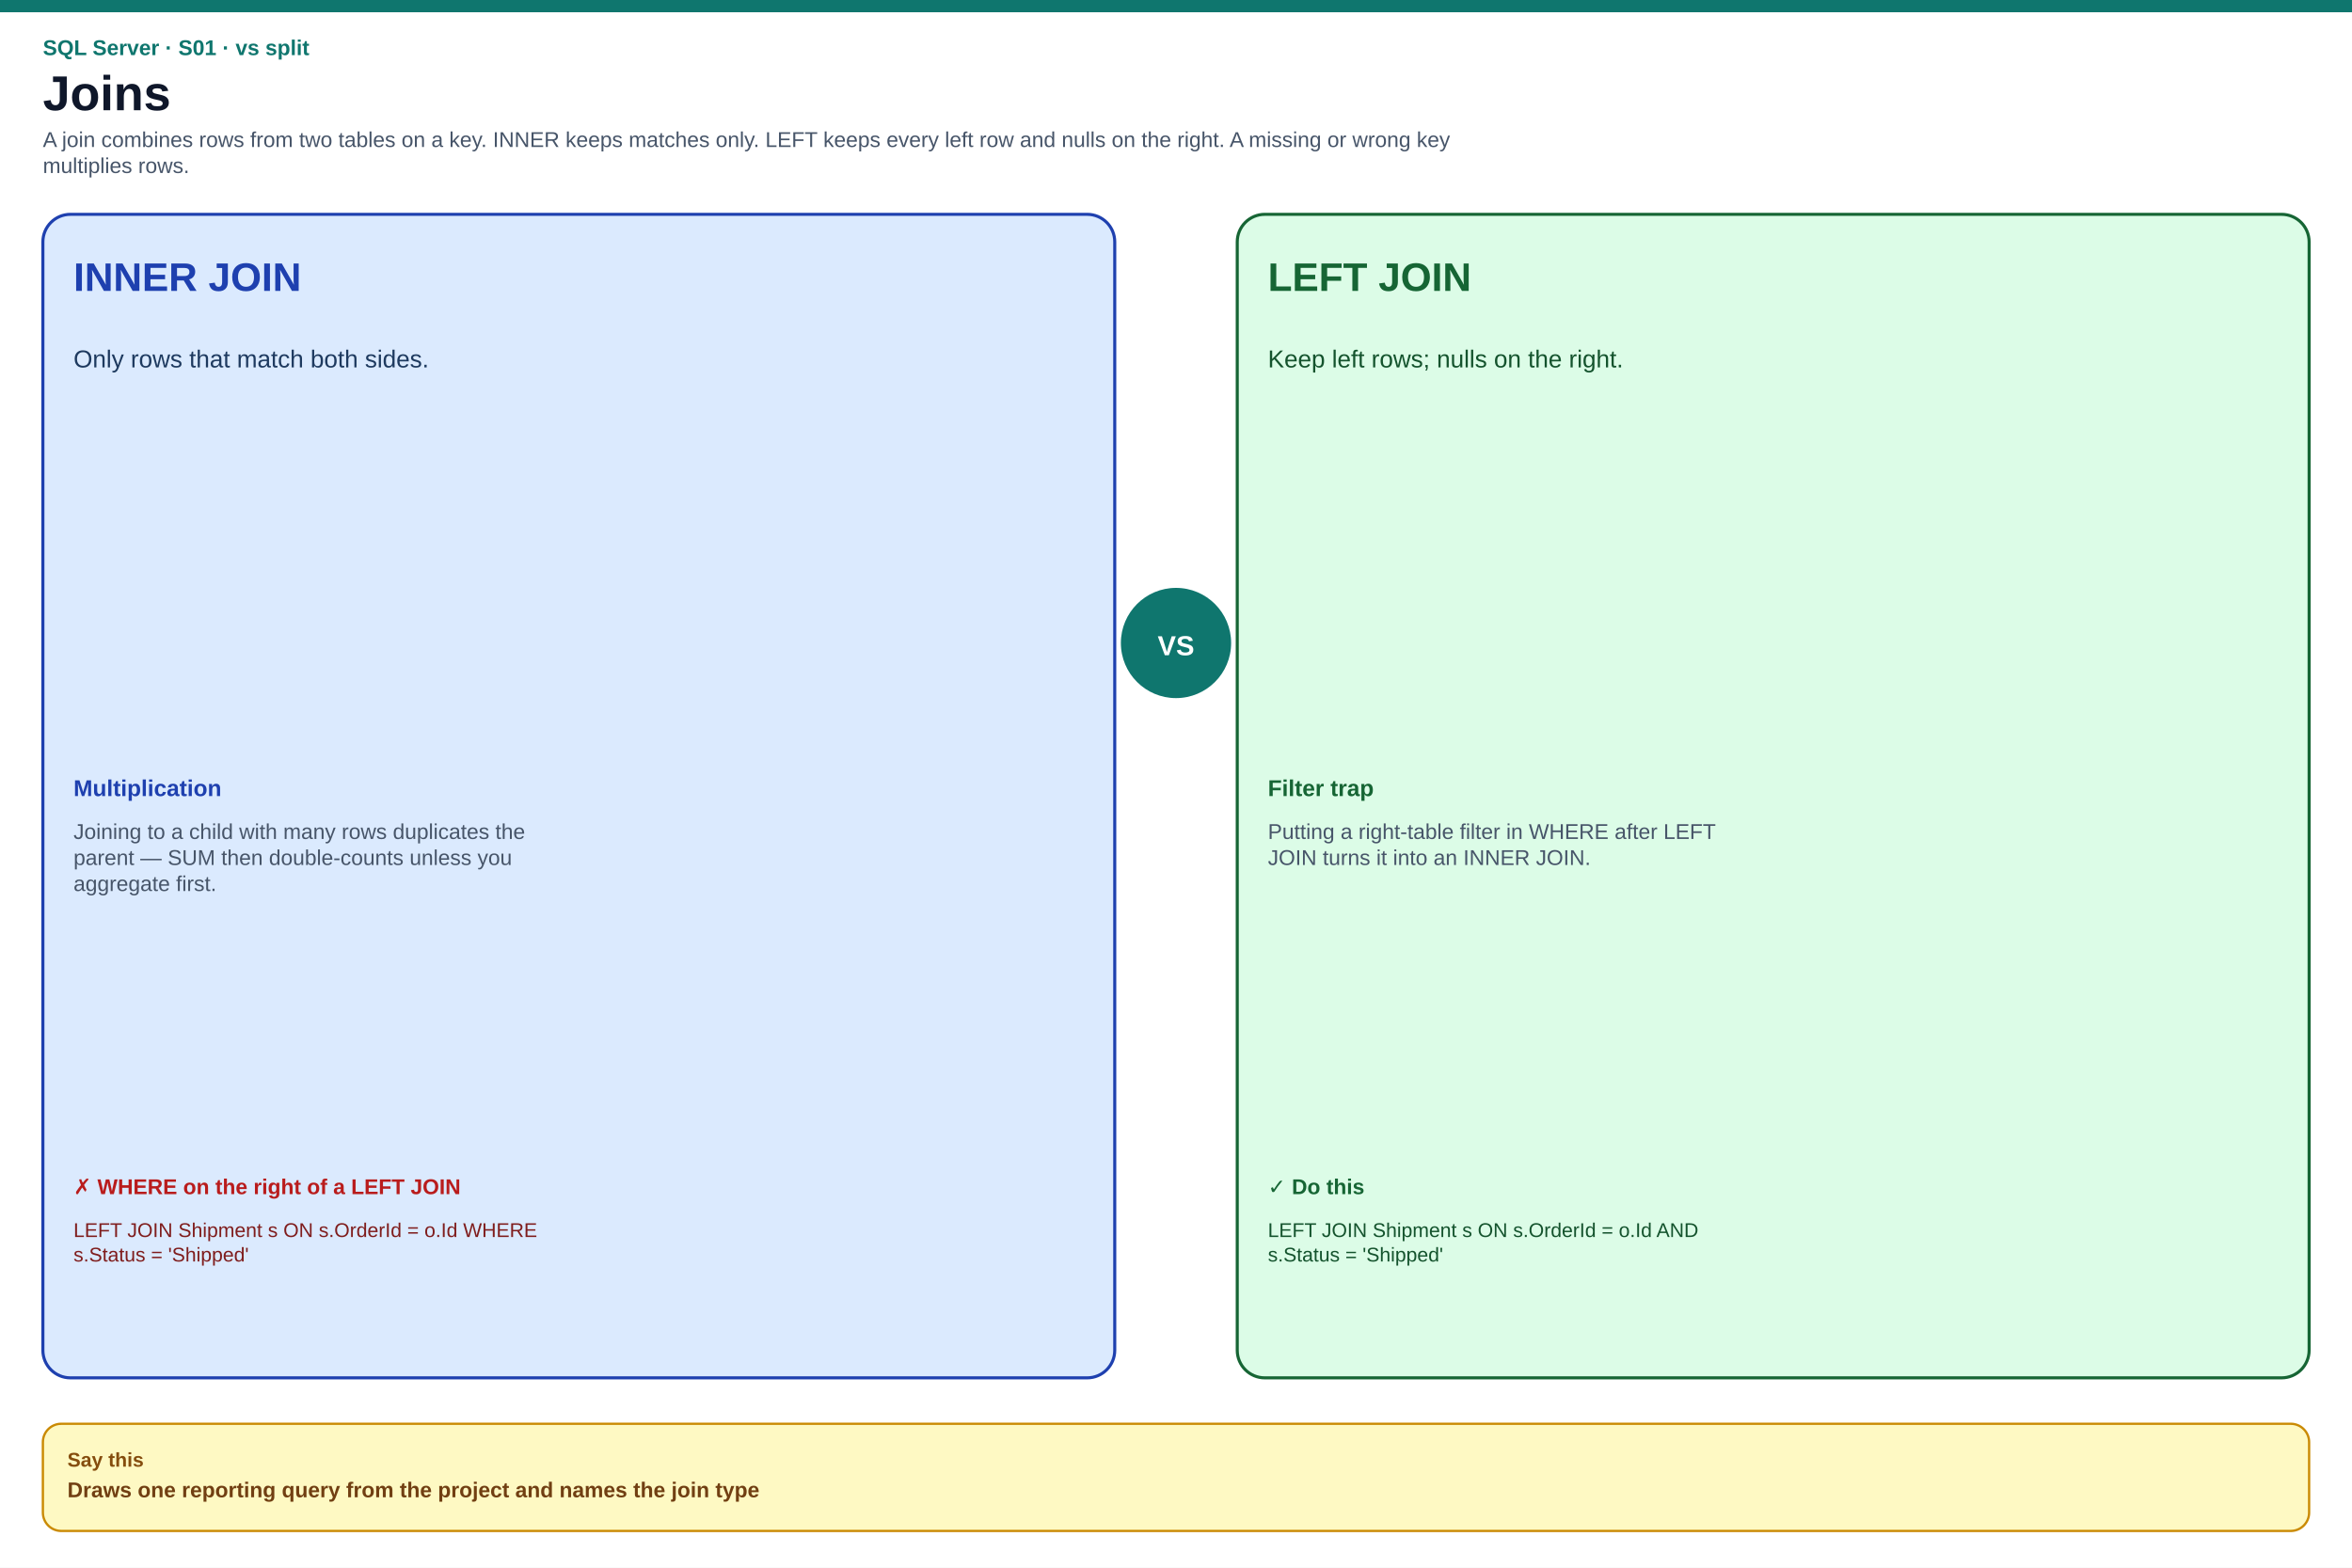
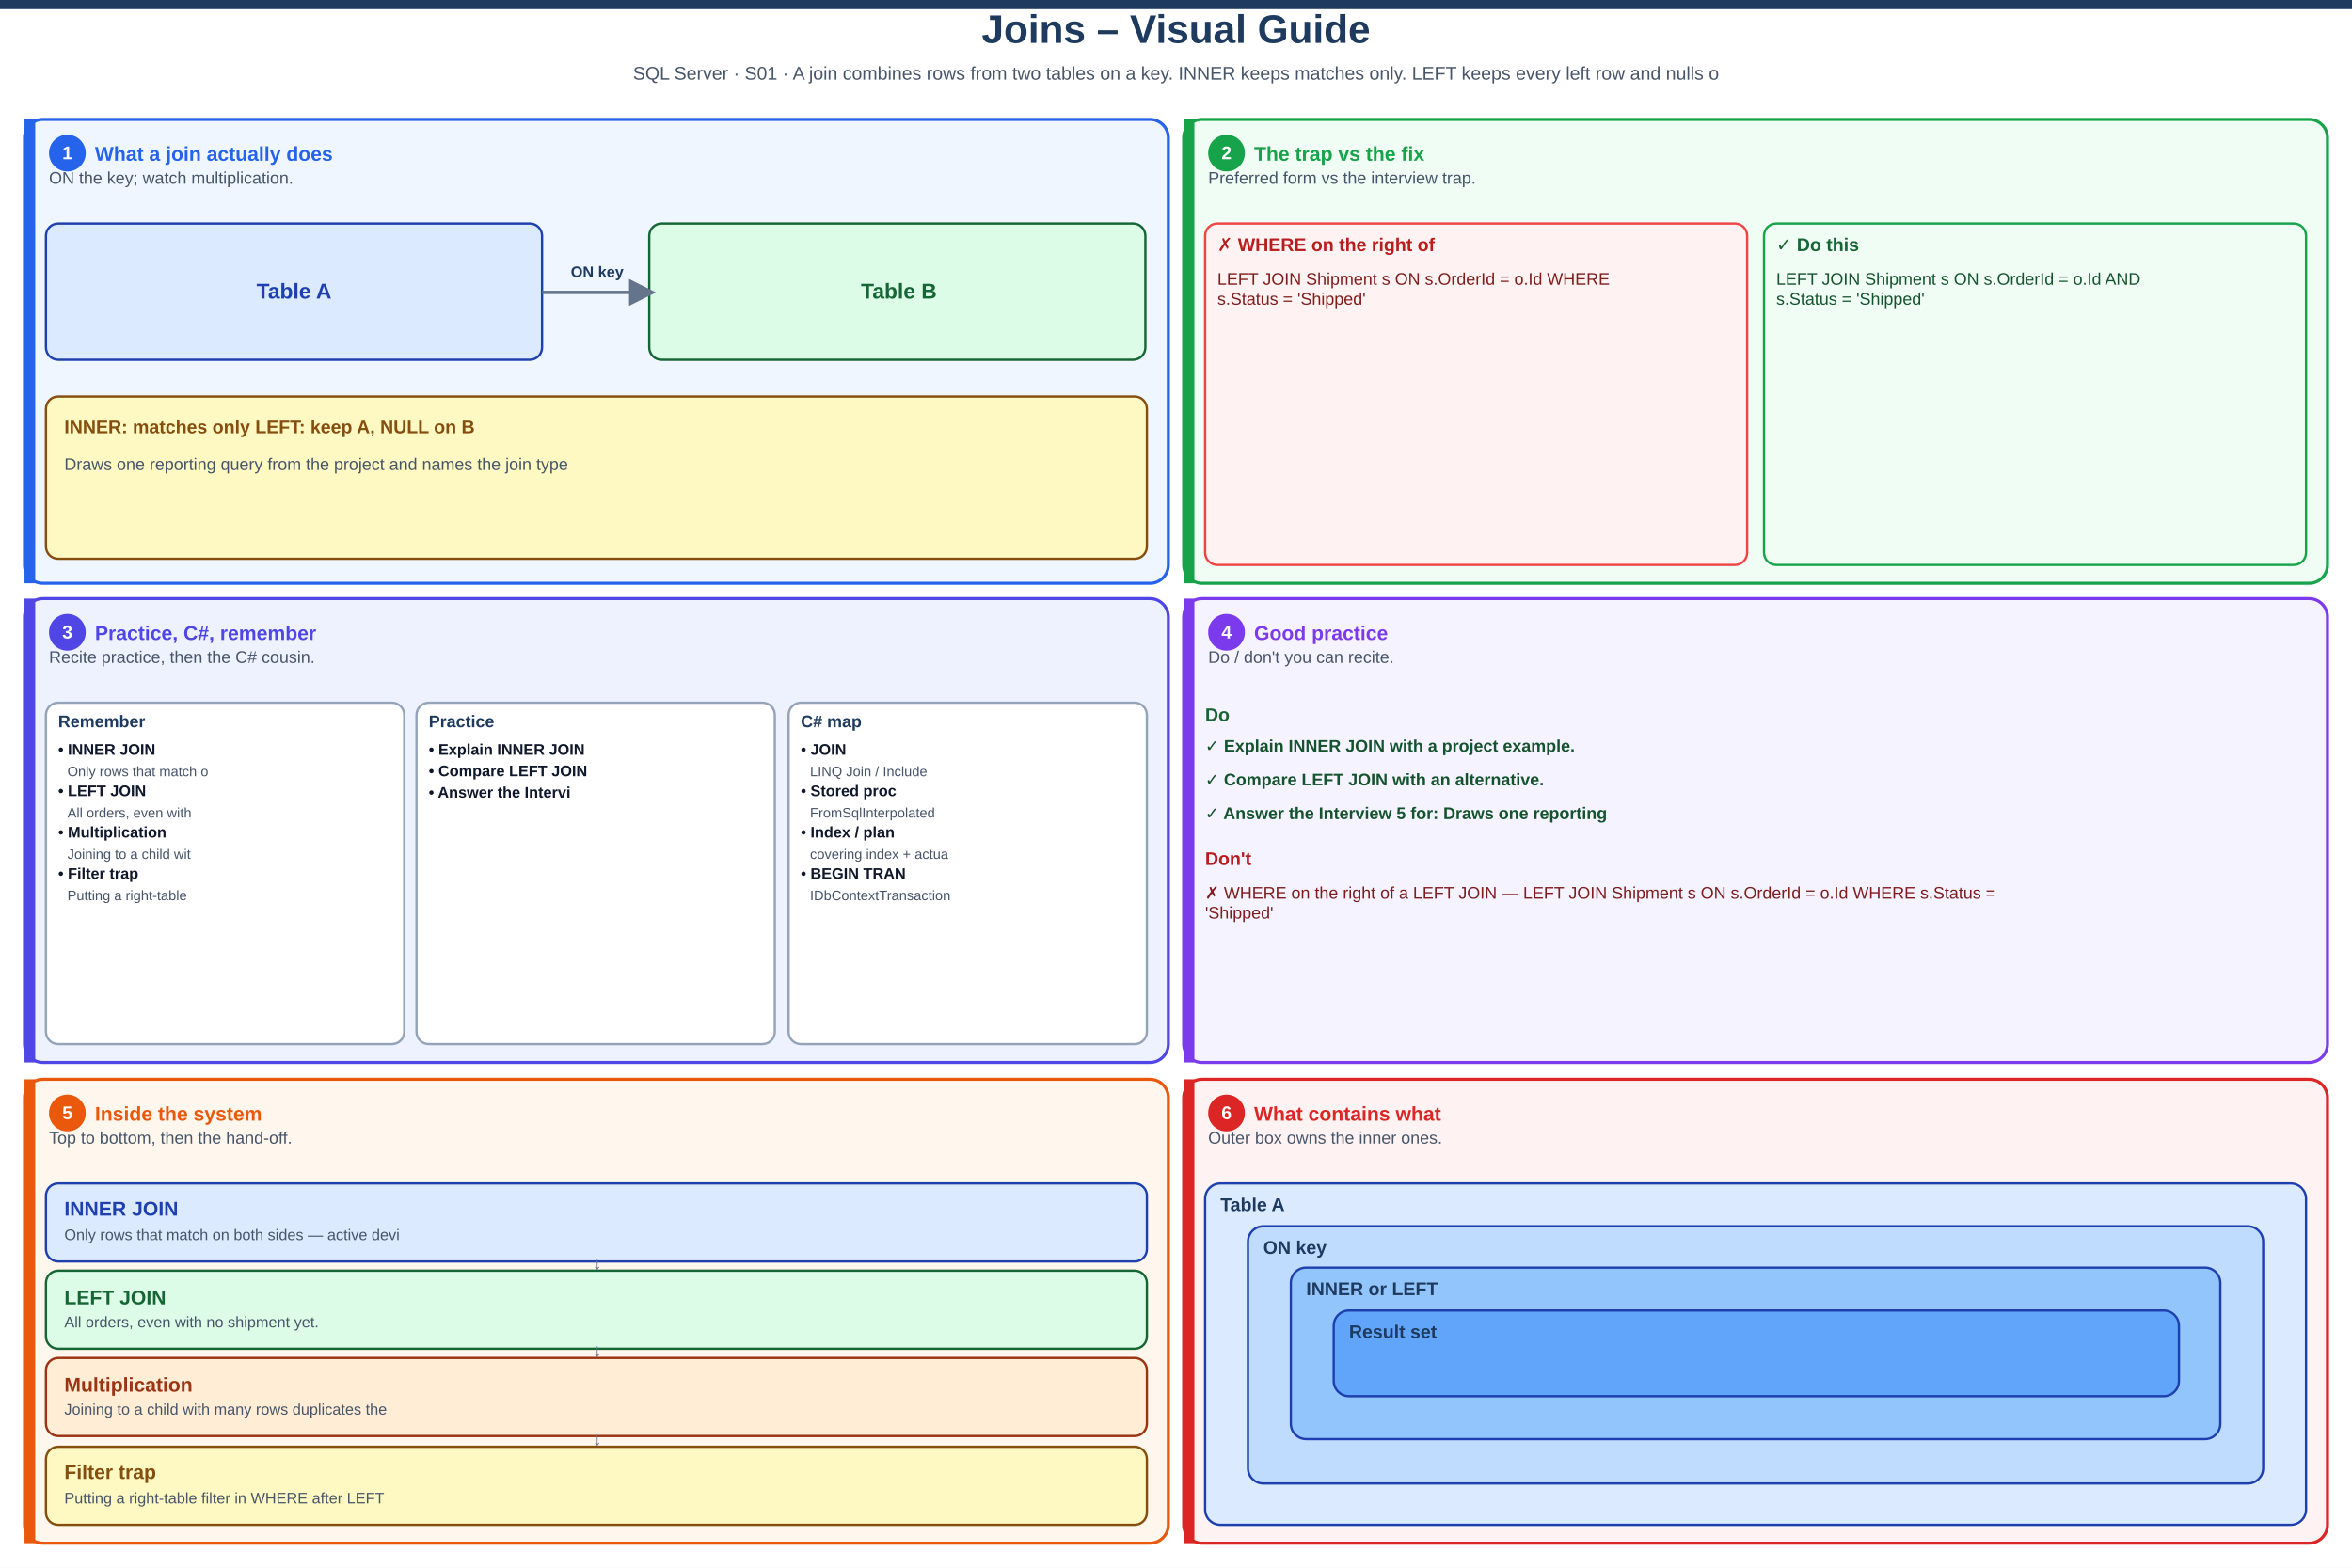
<svg xmlns="http://www.w3.org/2000/svg" width="1536" height="1024" viewBox="0 0 1536 1024">
  <defs>
    <marker id="arrow" markerWidth="8" markerHeight="8" refX="6" refY="4" orient="auto">
      <path d="M0,0 L8,4 L0,8 z" fill="#64748b" />
    </marker>
  </defs>
  <rect x="0" y="0" width="1536" height="1024" rx="0" fill="#ffffff" />
-   <rect x="0" y="0" width="1536" height="8" rx="0" fill="#0f766e" />
-   <text x="28" y="36" fill="#0f766e" font-size="14" font-weight="700" text-anchor="start" font-family="Segoe UI,Arial,sans-serif">SQL Server  ·  S01  ·  vs split</text>
-   <text x="28" y="72" fill="#0f172a" font-size="32" font-weight="800" text-anchor="start" font-family="Segoe UI,Arial,sans-serif">Joins</text>
-   <text x="28" y="96" fill="#475569" font-size="14" font-weight="500" text-anchor="start" font-family="Segoe UI,Arial,sans-serif">
-     <tspan x="28" dy="0">A join combines rows from two tables on a key. INNER keeps matches only. LEFT keeps every left row and nulls on the right. A missing or wrong key</tspan>
-     <tspan x="28" dy="17">multiplies rows.</tspan>
+   <rect x="0" y="0" width="1536" height="6" rx="0" fill="#1e3a5f" />
+   <text x="768" y="28" fill="#1e3a5f" font-size="26" font-weight="800" text-anchor="middle" font-family="Segoe UI,Arial,sans-serif">Joins  –  Visual Guide</text>
+   <text x="768" y="52" fill="#475569" font-size="12" font-weight="500" text-anchor="middle" font-family="Segoe UI,Arial,sans-serif">SQL Server  ·  S01  ·  A join combines rows from two tables on a key. INNER keeps matches only. LEFT keeps every left row and nulls o</text>
+   <rect x="16" y="78" width="747" height="303" rx="12" fill="#eff6ff" stroke="#2563eb" stroke-width="2" />
+   <rect x="16" y="78" width="7" height="303" rx="0" fill="#2563eb" />
+   <circle cx="44" cy="100" r="12" fill="#2563eb" />
+   <text x="44" y="104" fill="#fff" font-size="12" font-weight="800" text-anchor="middle" font-family="Segoe UI,Arial,sans-serif">1</text>
+   <text x="62" y="105" fill="#2563eb" font-size="13" font-weight="800" text-anchor="start" font-family="Segoe UI,Arial,sans-serif">What a join actually does</text>
+   <text x="32" y="120" fill="#475569" font-size="11" font-weight="500" text-anchor="start" font-family="Segoe UI,Arial,sans-serif">
+     <tspan x="32" dy="0">ON the key; watch multiplication.</tspan>
  </text>
-   <rect x="28" y="140" width="700" height="760" rx="18" fill="#dbeafe" stroke="#1e40af" stroke-width="2" />
-   <rect x="808" y="140" width="700" height="760" rx="18" fill="#dcfce7" stroke="#166534" stroke-width="2" />
-   <circle cx="768" cy="420" r="36" fill="#0f766e" />
-   <text x="768" y="428" fill="#fff" font-size="18" font-weight="800" text-anchor="middle" font-family="Segoe UI,Arial,sans-serif">VS</text>
-   <text x="48" y="190" fill="#1e40af" font-size="26" font-weight="800" text-anchor="start" font-family="Segoe UI,Arial,sans-serif">INNER JOIN</text>
-   <text x="48" y="240" fill="#1e3a5f" font-size="16" font-weight="500" text-anchor="start" font-family="Segoe UI,Arial,sans-serif">
-     <tspan x="48" dy="0">Only rows that match both sides.</tspan>
+   <rect x="30" y="146" width="324" height="89" rx="8" fill="#dbeafe" stroke="#1e40af" stroke-width="1.5" />
+   <text x="192" y="195" fill="#1e40af" font-size="14" font-weight="800" text-anchor="middle" font-family="Segoe UI,Arial,sans-serif">Table A</text>
+   <rect x="424" y="146" width="324" height="89" rx="8" fill="#dcfce7" stroke="#166534" stroke-width="1.5" />
+   <text x="587" y="195" fill="#166534" font-size="14" font-weight="800" text-anchor="middle" font-family="Segoe UI,Arial,sans-serif">Table B</text>
+   <line x1="354" y1="191" x2="424" y2="191" stroke="#64748b" stroke-width="2.2" marker-end="url(#arrow)" />
+   <text x="390" y="181" fill="#1e3a5f" font-size="10" font-weight="800" text-anchor="middle" font-family="Segoe UI,Arial,sans-serif">ON key</text>
+   <rect x="30" y="259" width="719" height="106" rx="8" fill="#fef9c3" stroke="#854d0e" stroke-width="1.5" />
+   <text x="42" y="283" fill="#854d0e" font-size="12" font-weight="700" text-anchor="start" font-family="Segoe UI,Arial,sans-serif">INNER: matches only    LEFT: keep A, NULL on B</text>
+   <text x="42" y="307" fill="#475569" font-size="11" font-weight="500" text-anchor="start" font-family="Segoe UI,Arial,sans-serif">
+     <tspan x="42" dy="0">Draws one reporting query from the project and names the join type</tspan>
  </text>
-   <text x="828" y="190" fill="#166534" font-size="26" font-weight="800" text-anchor="start" font-family="Segoe UI,Arial,sans-serif">LEFT JOIN</text>
-   <text x="828" y="240" fill="#14532d" font-size="16" font-weight="500" text-anchor="start" font-family="Segoe UI,Arial,sans-serif">
-     <tspan x="828" dy="0">Keep left rows; nulls on the right.</tspan>
+   <rect x="773" y="78" width="747" height="303" rx="12" fill="#f0fdf4" stroke="#16a34a" stroke-width="2" />
+   <rect x="773" y="78" width="7" height="303" rx="0" fill="#16a34a" />
+   <circle cx="801" cy="100" r="12" fill="#16a34a" />
+   <text x="801" y="104" fill="#fff" font-size="12" font-weight="800" text-anchor="middle" font-family="Segoe UI,Arial,sans-serif">2</text>
+   <text x="819" y="105" fill="#16a34a" font-size="13" font-weight="800" text-anchor="start" font-family="Segoe UI,Arial,sans-serif">The trap vs the fix</text>
+   <text x="789" y="120" fill="#475569" font-size="11" font-weight="500" text-anchor="start" font-family="Segoe UI,Arial,sans-serif">
+     <tspan x="789" dy="0">Preferred form vs the interview trap.</tspan>
  </text>
-   <text x="48" y="520" fill="#1e40af" font-size="15" font-weight="800" text-anchor="start" font-family="Segoe UI,Arial,sans-serif">Multiplication</text>
-   <text x="48" y="548" fill="#475569" font-size="14" font-weight="500" text-anchor="start" font-family="Segoe UI,Arial,sans-serif">
-     <tspan x="48" dy="0">Joining to a child with many rows duplicates the</tspan>
-     <tspan x="48" dy="17">parent — SUM then double-counts unless you</tspan>
-     <tspan x="48" dy="17">aggregate first.</tspan>
+   <rect x="787" y="146" width="354" height="223" rx="8" fill="#fef2f2" stroke="#ef4444" stroke-width="1.5" />
+   <text x="795" y="164" fill="#b91c1c" font-size="12" font-weight="800" text-anchor="start" font-family="Segoe UI,Arial,sans-serif">✗  WHERE on the right of </text>
+   <text x="795" y="186" fill="#7f1d1d" font-size="11" font-weight="500" text-anchor="start" font-family="Segoe UI,Arial,sans-serif">
+     <tspan x="795" dy="0">LEFT JOIN Shipment s ON s.OrderId = o.Id WHERE</tspan>
+     <tspan x="795" dy="13">s.Status = 'Shipped'</tspan>
  </text>
-   <text x="828" y="520" fill="#166534" font-size="15" font-weight="800" text-anchor="start" font-family="Segoe UI,Arial,sans-serif">Filter trap</text>
-   <text x="828" y="548" fill="#475569" font-size="14" font-weight="500" text-anchor="start" font-family="Segoe UI,Arial,sans-serif">
-     <tspan x="828" dy="0">Putting a right-table filter in WHERE after LEFT</tspan>
-     <tspan x="828" dy="17">JOIN turns it into an INNER JOIN.</tspan>
+   <rect x="1152" y="146" width="354" height="223" rx="8" fill="#f0fdf4" stroke="#16a34a" stroke-width="1.5" />
+   <text x="1160" y="164" fill="#166534" font-size="12" font-weight="800" text-anchor="start" font-family="Segoe UI,Arial,sans-serif">✓  Do this</text>
+   <text x="1160" y="186" fill="#14532d" font-size="11" font-weight="500" text-anchor="start" font-family="Segoe UI,Arial,sans-serif">
+     <tspan x="1160" dy="0">LEFT JOIN Shipment s ON s.OrderId = o.Id AND</tspan>
+     <tspan x="1160" dy="13">s.Status = 'Shipped'</tspan>
  </text>
-   <text x="48" y="780" fill="#b91c1c" font-size="14" font-weight="800" text-anchor="start" font-family="Segoe UI,Arial,sans-serif">✗  WHERE on the right of a LEFT JOIN</text>
-   <text x="48" y="808" fill="#7f1d1d" font-size="13" font-weight="500" text-anchor="start" font-family="Segoe UI,Arial,sans-serif">
-     <tspan x="48" dy="0">LEFT JOIN Shipment s ON s.OrderId = o.Id WHERE</tspan>
-     <tspan x="48" dy="16">s.Status = 'Shipped'</tspan>
+   <rect x="16" y="391" width="747" height="303" rx="12" fill="#eef2ff" stroke="#4f46e5" stroke-width="2" />
+   <rect x="16" y="391" width="7" height="303" rx="0" fill="#4f46e5" />
+   <circle cx="44" cy="413" r="12" fill="#4f46e5" />
+   <text x="44" y="417" fill="#fff" font-size="12" font-weight="800" text-anchor="middle" font-family="Segoe UI,Arial,sans-serif">3</text>
+   <text x="62" y="418" fill="#4f46e5" font-size="13" font-weight="800" text-anchor="start" font-family="Segoe UI,Arial,sans-serif">Practice, C#, remember</text>
+   <text x="32" y="433" fill="#475569" font-size="11" font-weight="500" text-anchor="start" font-family="Segoe UI,Arial,sans-serif">
+     <tspan x="32" dy="0">Recite practice, then the C# cousin.</tspan>
  </text>
-   <text x="828" y="780" fill="#166534" font-size="14" font-weight="800" text-anchor="start" font-family="Segoe UI,Arial,sans-serif">✓  Do this</text>
-   <text x="828" y="808" fill="#14532d" font-size="13" font-weight="500" text-anchor="start" font-family="Segoe UI,Arial,sans-serif">
-     <tspan x="828" dy="0">LEFT JOIN Shipment s ON s.OrderId = o.Id AND</tspan>
-     <tspan x="828" dy="16">s.Status = 'Shipped'</tspan>
+   <rect x="30" y="459" width="234" height="223" rx="8" fill="#fff" stroke="#94a3b8" stroke-width="1.5" />
+   <text x="38" y="475" fill="#1e3a5f" font-size="11" font-weight="800" text-anchor="start" font-family="Segoe UI,Arial,sans-serif">Remember</text>
+   <text x="38" y="493" fill="#0f172a" font-size="10" font-weight="700" text-anchor="start" font-family="Segoe UI,Arial,sans-serif">• INNER JOIN</text>
+   <text x="44" y="507" fill="#475569" font-size="9" font-weight="500" text-anchor="start" font-family="Segoe UI,Arial,sans-serif">Only rows that match o</text>
+   <text x="38" y="520" fill="#0f172a" font-size="10" font-weight="700" text-anchor="start" font-family="Segoe UI,Arial,sans-serif">• LEFT JOIN</text>
+   <text x="44" y="534" fill="#475569" font-size="9" font-weight="500" text-anchor="start" font-family="Segoe UI,Arial,sans-serif">All orders, even with </text>
+   <text x="38" y="547" fill="#0f172a" font-size="10" font-weight="700" text-anchor="start" font-family="Segoe UI,Arial,sans-serif">• Multiplication</text>
+   <text x="44" y="561" fill="#475569" font-size="9" font-weight="500" text-anchor="start" font-family="Segoe UI,Arial,sans-serif">Joining to a child wit</text>
+   <text x="38" y="574" fill="#0f172a" font-size="10" font-weight="700" text-anchor="start" font-family="Segoe UI,Arial,sans-serif">• Filter trap</text>
+   <text x="44" y="588" fill="#475569" font-size="9" font-weight="500" text-anchor="start" font-family="Segoe UI,Arial,sans-serif">Putting a right-table </text>
+   <rect x="272" y="459" width="234" height="223" rx="8" fill="#fff" stroke="#94a3b8" stroke-width="1.5" />
+   <text x="280" y="475" fill="#1e3a5f" font-size="11" font-weight="800" text-anchor="start" font-family="Segoe UI,Arial,sans-serif">Practice</text>
+   <text x="280" y="493" fill="#0f172a" font-size="10" font-weight="700" text-anchor="start" font-family="Segoe UI,Arial,sans-serif">• Explain INNER JOIN</text>
+   <text x="280" y="507" fill="#0f172a" font-size="10" font-weight="700" text-anchor="start" font-family="Segoe UI,Arial,sans-serif">• Compare LEFT JOIN </text>
+   <text x="280" y="521" fill="#0f172a" font-size="10" font-weight="700" text-anchor="start" font-family="Segoe UI,Arial,sans-serif">• Answer the Intervi</text>
+   <rect x="515" y="459" width="234" height="223" rx="8" fill="#fff" stroke="#94a3b8" stroke-width="1.5" />
+   <text x="523" y="475" fill="#1e3a5f" font-size="11" font-weight="800" text-anchor="start" font-family="Segoe UI,Arial,sans-serif">C# map</text>
+   <text x="523" y="493" fill="#0f172a" font-size="10" font-weight="700" text-anchor="start" font-family="Segoe UI,Arial,sans-serif">• JOIN</text>
+   <text x="529" y="507" fill="#475569" font-size="9" font-weight="500" text-anchor="start" font-family="Segoe UI,Arial,sans-serif">LINQ Join / Include</text>
+   <text x="523" y="520" fill="#0f172a" font-size="10" font-weight="700" text-anchor="start" font-family="Segoe UI,Arial,sans-serif">• Stored proc</text>
+   <text x="529" y="534" fill="#475569" font-size="9" font-weight="500" text-anchor="start" font-family="Segoe UI,Arial,sans-serif">FromSqlInterpolated</text>
+   <text x="523" y="547" fill="#0f172a" font-size="10" font-weight="700" text-anchor="start" font-family="Segoe UI,Arial,sans-serif">• Index / plan</text>
+   <text x="529" y="561" fill="#475569" font-size="9" font-weight="500" text-anchor="start" font-family="Segoe UI,Arial,sans-serif">covering index + actua</text>
+   <text x="523" y="574" fill="#0f172a" font-size="10" font-weight="700" text-anchor="start" font-family="Segoe UI,Arial,sans-serif">• BEGIN TRAN</text>
+   <text x="529" y="588" fill="#475569" font-size="9" font-weight="500" text-anchor="start" font-family="Segoe UI,Arial,sans-serif">IDbContextTransaction</text>
+   <rect x="773" y="391" width="747" height="303" rx="12" fill="#f5f3ff" stroke="#7c3aed" stroke-width="2" />
+   <rect x="773" y="391" width="7" height="303" rx="0" fill="#7c3aed" />
+   <circle cx="801" cy="413" r="12" fill="#7c3aed" />
+   <text x="801" y="417" fill="#fff" font-size="12" font-weight="800" text-anchor="middle" font-family="Segoe UI,Arial,sans-serif">4</text>
+   <text x="819" y="418" fill="#7c3aed" font-size="13" font-weight="800" text-anchor="start" font-family="Segoe UI,Arial,sans-serif">Good practice</text>
+   <text x="789" y="433" fill="#475569" font-size="11" font-weight="500" text-anchor="start" font-family="Segoe UI,Arial,sans-serif">
+     <tspan x="789" dy="0">Do / don't you can recite.</tspan>
  </text>
-   <rect x="28" y="930" width="1480" height="70" rx="12" fill="#fef9c3" stroke="#ca8a04" stroke-width="1.5" />
-   <text x="44" y="958" fill="#854d0e" font-size="13" font-weight="800" text-anchor="start" font-family="Segoe UI,Arial,sans-serif">Say this</text>
-   <text x="44" y="978" fill="#713f12" font-size="14" font-weight="600" text-anchor="start" font-family="Segoe UI,Arial,sans-serif">
-     <tspan x="44" dy="0">Draws one reporting query from the project and names the join type</tspan>
+   <text x="787" y="471" fill="#166534" font-size="12" font-weight="800" text-anchor="start" font-family="Segoe UI,Arial,sans-serif">Do</text>
+   <text x="787" y="491" fill="#14532d" font-size="11" font-weight="600" text-anchor="start" font-family="Segoe UI,Arial,sans-serif">✓  Explain INNER JOIN with a project example.</text>
+   <text x="787" y="513" fill="#14532d" font-size="11" font-weight="600" text-anchor="start" font-family="Segoe UI,Arial,sans-serif">✓  Compare LEFT JOIN with an alternative.</text>
+   <text x="787" y="535" fill="#14532d" font-size="11" font-weight="600" text-anchor="start" font-family="Segoe UI,Arial,sans-serif">✓  Answer the Interview 5 for: Draws one reporting </text>
+   <text x="787" y="565" fill="#b91c1c" font-size="12" font-weight="800" text-anchor="start" font-family="Segoe UI,Arial,sans-serif">Don't</text>
+   <text x="787" y="587" fill="#7f1d1d" font-size="11" font-weight="500" text-anchor="start" font-family="Segoe UI,Arial,sans-serif">
+     <tspan x="787" dy="0">✗ WHERE on the right of a LEFT JOIN — LEFT JOIN Shipment s ON s.OrderId = o.Id WHERE s.Status =</tspan>
+     <tspan x="787" dy="13">'Shipped'</tspan>
  </text>
+   <rect x="16" y="705" width="747" height="303" rx="12" fill="#fff7ed" stroke="#ea580c" stroke-width="2" />
+   <rect x="16" y="705" width="7" height="303" rx="0" fill="#ea580c" />
+   <circle cx="44" cy="727" r="12" fill="#ea580c" />
+   <text x="44" y="731" fill="#fff" font-size="12" font-weight="800" text-anchor="middle" font-family="Segoe UI,Arial,sans-serif">5</text>
+   <text x="62" y="732" fill="#ea580c" font-size="13" font-weight="800" text-anchor="start" font-family="Segoe UI,Arial,sans-serif">Inside the system</text>
+   <text x="32" y="747" fill="#475569" font-size="11" font-weight="500" text-anchor="start" font-family="Segoe UI,Arial,sans-serif">
+     <tspan x="32" dy="0">Top to bottom, then the hand-off.</tspan>
+   </text>
+   <rect x="30" y="773" width="719" height="51" rx="8" fill="#dbeafe" stroke="#1e40af" stroke-width="1.5" />
+   <text x="42" y="794" fill="#1e40af" font-size="13" font-weight="800" text-anchor="start" font-family="Segoe UI,Arial,sans-serif">INNER JOIN</text>
+   <text x="42" y="810" fill="#475569" font-size="10" font-weight="500" text-anchor="start" font-family="Segoe UI,Arial,sans-serif">Only rows that match on both sides — active devi</text>
+   <text x="390" y="829" fill="#64748b" font-size="12" font-weight="800" text-anchor="middle" font-family="Segoe UI,Arial,sans-serif">↓</text>
+   <rect x="30" y="830" width="719" height="51" rx="8" fill="#dcfce7" stroke="#166534" stroke-width="1.5" />
+   <text x="42" y="852" fill="#166534" font-size="13" font-weight="800" text-anchor="start" font-family="Segoe UI,Arial,sans-serif">LEFT JOIN</text>
+   <text x="42" y="867" fill="#475569" font-size="10" font-weight="500" text-anchor="start" font-family="Segoe UI,Arial,sans-serif">All orders, even with no shipment yet.</text>
+   <text x="390" y="886" fill="#64748b" font-size="12" font-weight="800" text-anchor="middle" font-family="Segoe UI,Arial,sans-serif">↓</text>
+   <rect x="30" y="887" width="719" height="51" rx="8" fill="#ffedd5" stroke="#9a3412" stroke-width="1.5" />
+   <text x="42" y="909" fill="#9a3412" font-size="13" font-weight="800" text-anchor="start" font-family="Segoe UI,Arial,sans-serif">Multiplication</text>
+   <text x="42" y="924" fill="#475569" font-size="10" font-weight="500" text-anchor="start" font-family="Segoe UI,Arial,sans-serif">Joining to a child with many rows duplicates the</text>
+   <text x="390" y="944" fill="#64748b" font-size="12" font-weight="800" text-anchor="middle" font-family="Segoe UI,Arial,sans-serif">↓</text>
+   <rect x="30" y="945" width="719" height="51" rx="8" fill="#fef9c3" stroke="#854d0e" stroke-width="1.5" />
+   <text x="42" y="966" fill="#854d0e" font-size="13" font-weight="800" text-anchor="start" font-family="Segoe UI,Arial,sans-serif">Filter trap</text>
+   <text x="42" y="982" fill="#475569" font-size="10" font-weight="500" text-anchor="start" font-family="Segoe UI,Arial,sans-serif">Putting a right-table filter in WHERE after LEFT</text>
+   <rect x="773" y="705" width="747" height="303" rx="12" fill="#fef2f2" stroke="#dc2626" stroke-width="2" />
+   <rect x="773" y="705" width="7" height="303" rx="0" fill="#dc2626" />
+   <circle cx="801" cy="727" r="12" fill="#dc2626" />
+   <text x="801" y="731" fill="#fff" font-size="12" font-weight="800" text-anchor="middle" font-family="Segoe UI,Arial,sans-serif">6</text>
+   <text x="819" y="732" fill="#dc2626" font-size="13" font-weight="800" text-anchor="start" font-family="Segoe UI,Arial,sans-serif">What contains what</text>
+   <text x="789" y="747" fill="#475569" font-size="11" font-weight="500" text-anchor="start" font-family="Segoe UI,Arial,sans-serif">
+     <tspan x="789" dy="0">Outer box owns the inner ones.</tspan>
+   </text>
+   <rect x="787" y="773" width="719" height="223" rx="10" fill="#dbeafe" stroke="#1e40af" stroke-width="1.5" />
+   <text x="797" y="791" fill="#1e3a5f" font-size="12" font-weight="800" text-anchor="start" font-family="Segoe UI,Arial,sans-serif">Table A</text>
+   <rect x="815" y="801" width="663" height="168" rx="10" fill="#bfdbfe" stroke="#1e40af" stroke-width="1.5" />
+   <text x="825" y="819" fill="#1e3a5f" font-size="12" font-weight="800" text-anchor="start" font-family="Segoe UI,Arial,sans-serif">ON key</text>
+   <rect x="843" y="828" width="607" height="112" rx="10" fill="#93c5fd" stroke="#1e40af" stroke-width="1.5" />
+   <text x="853" y="846" fill="#1e3a5f" font-size="12" font-weight="800" text-anchor="start" font-family="Segoe UI,Arial,sans-serif">INNER or LEFT</text>
+   <rect x="871" y="856" width="552" height="56" rx="10" fill="#60a5fa" stroke="#1e40af" stroke-width="1.5" />
+   <text x="881" y="874" fill="#1e3a5f" font-size="12" font-weight="800" text-anchor="start" font-family="Segoe UI,Arial,sans-serif">Result set</text>
</svg>
